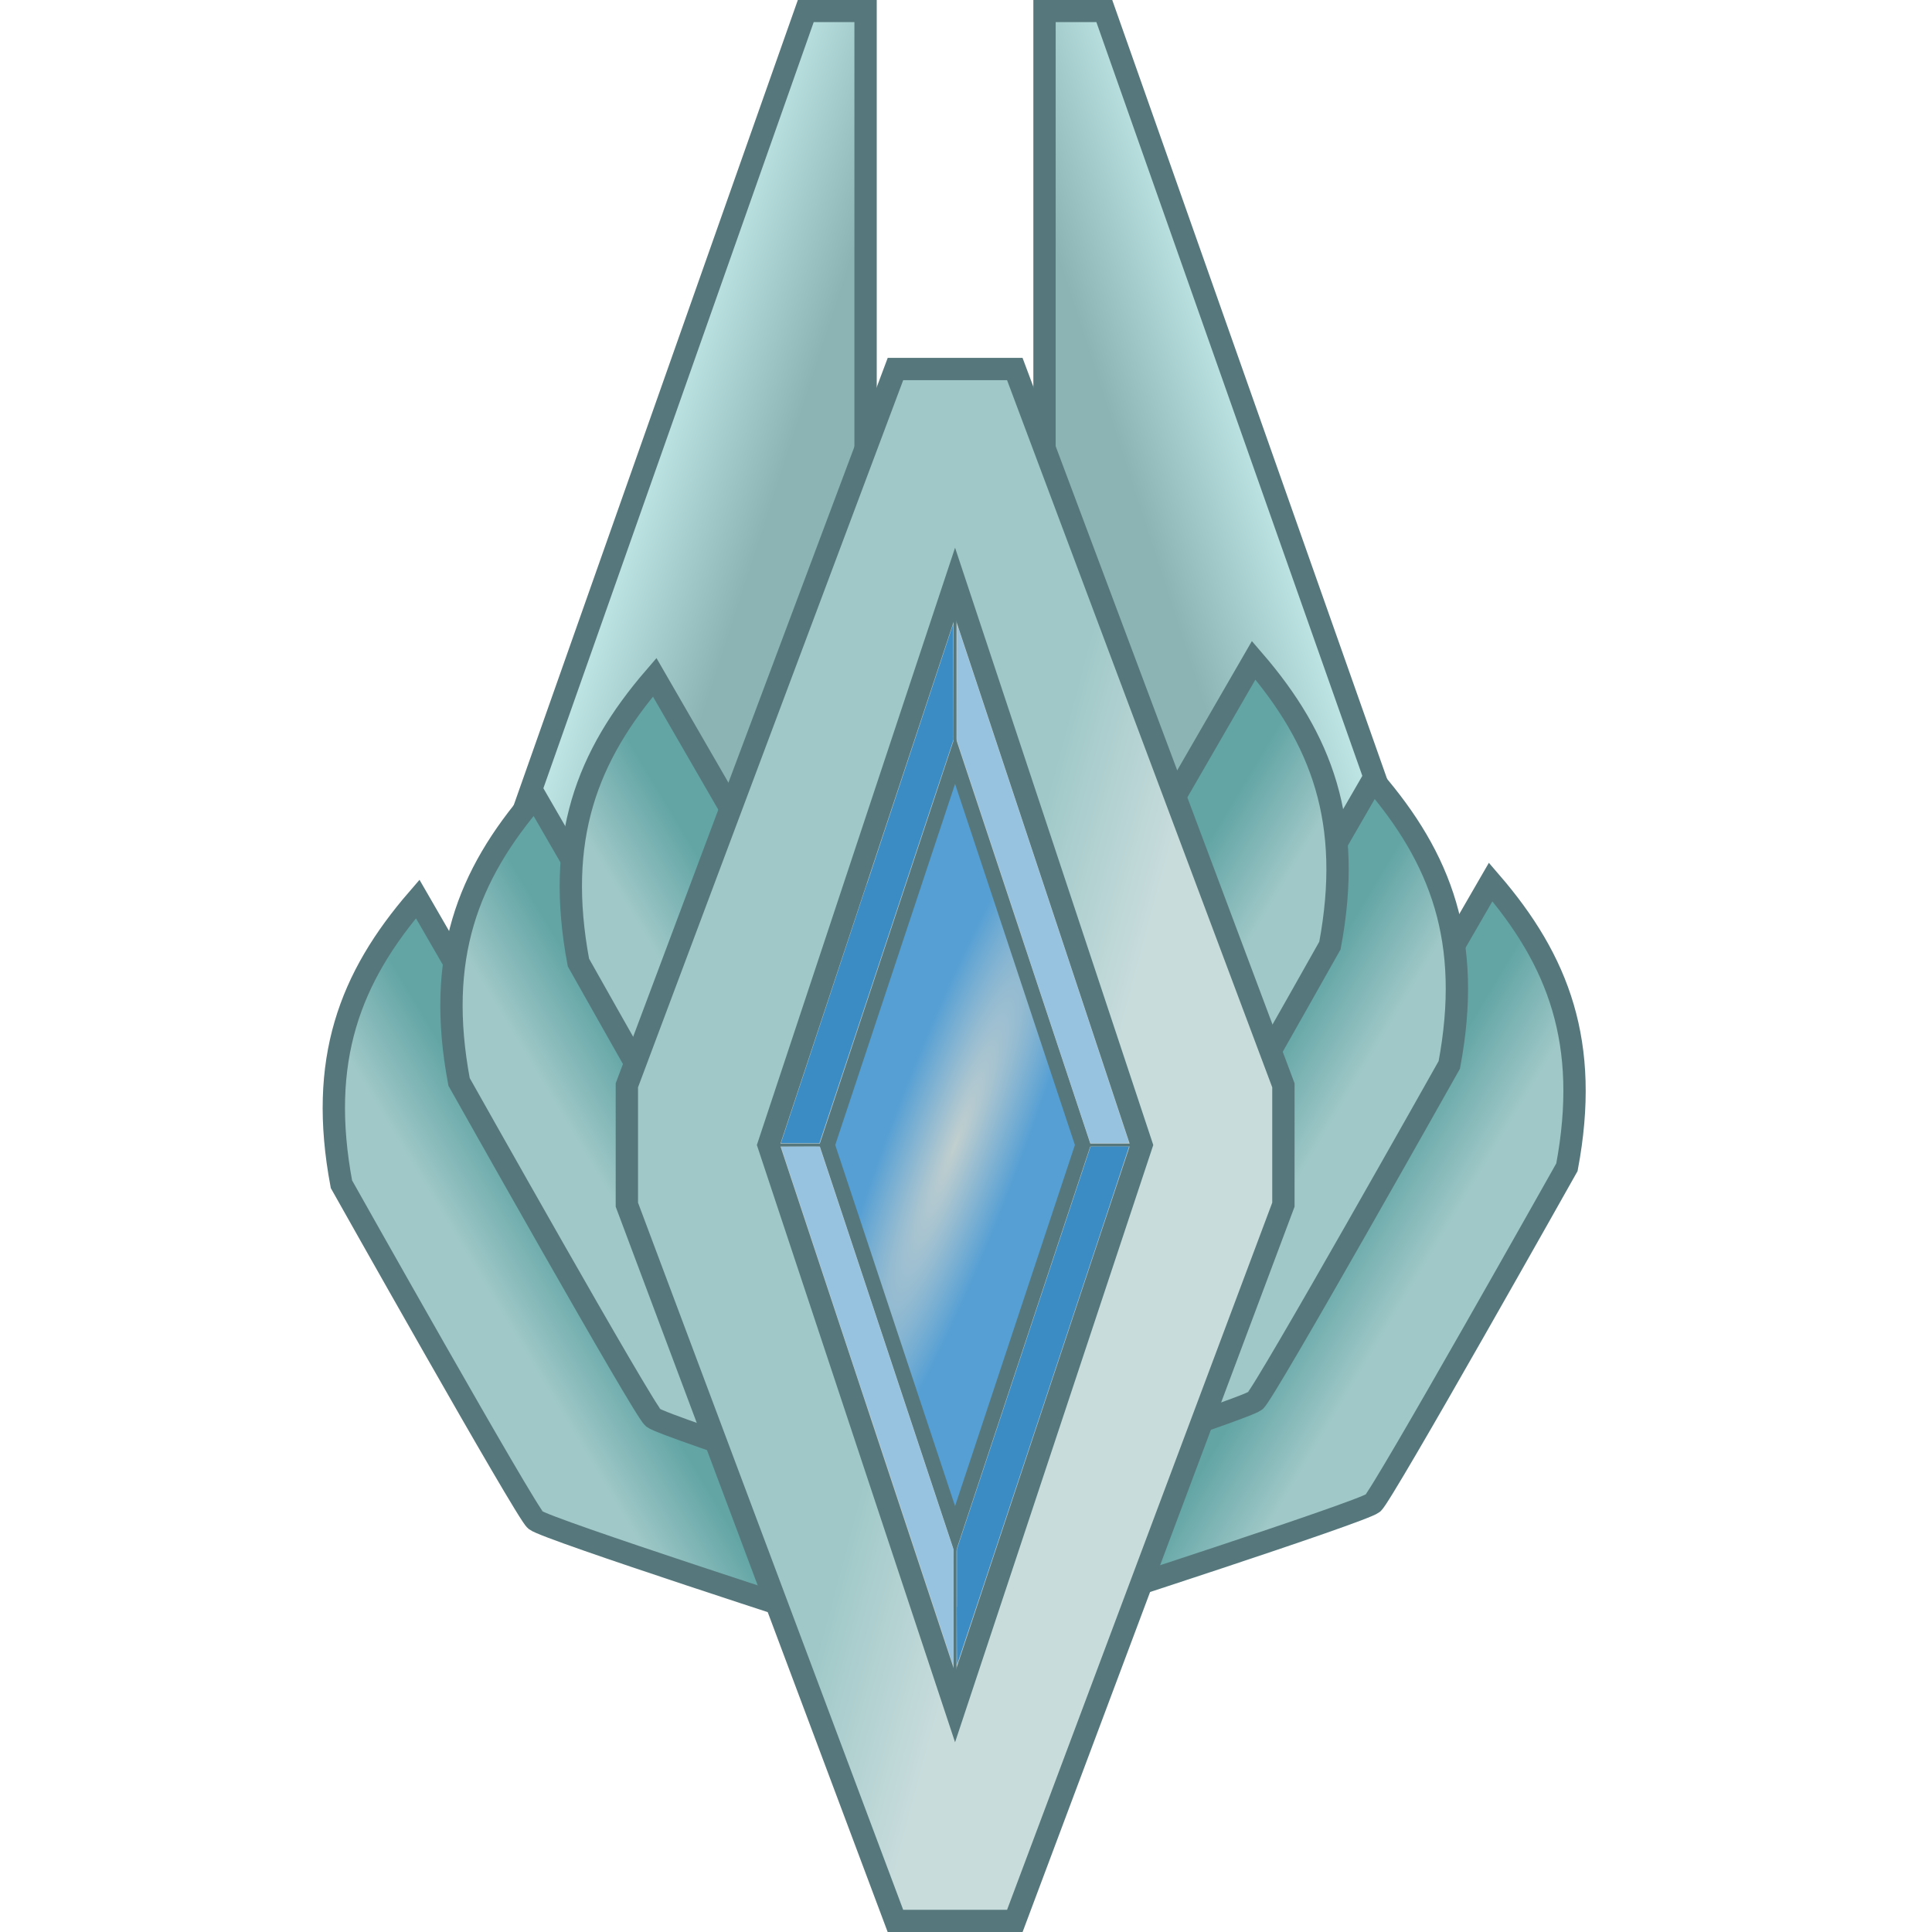
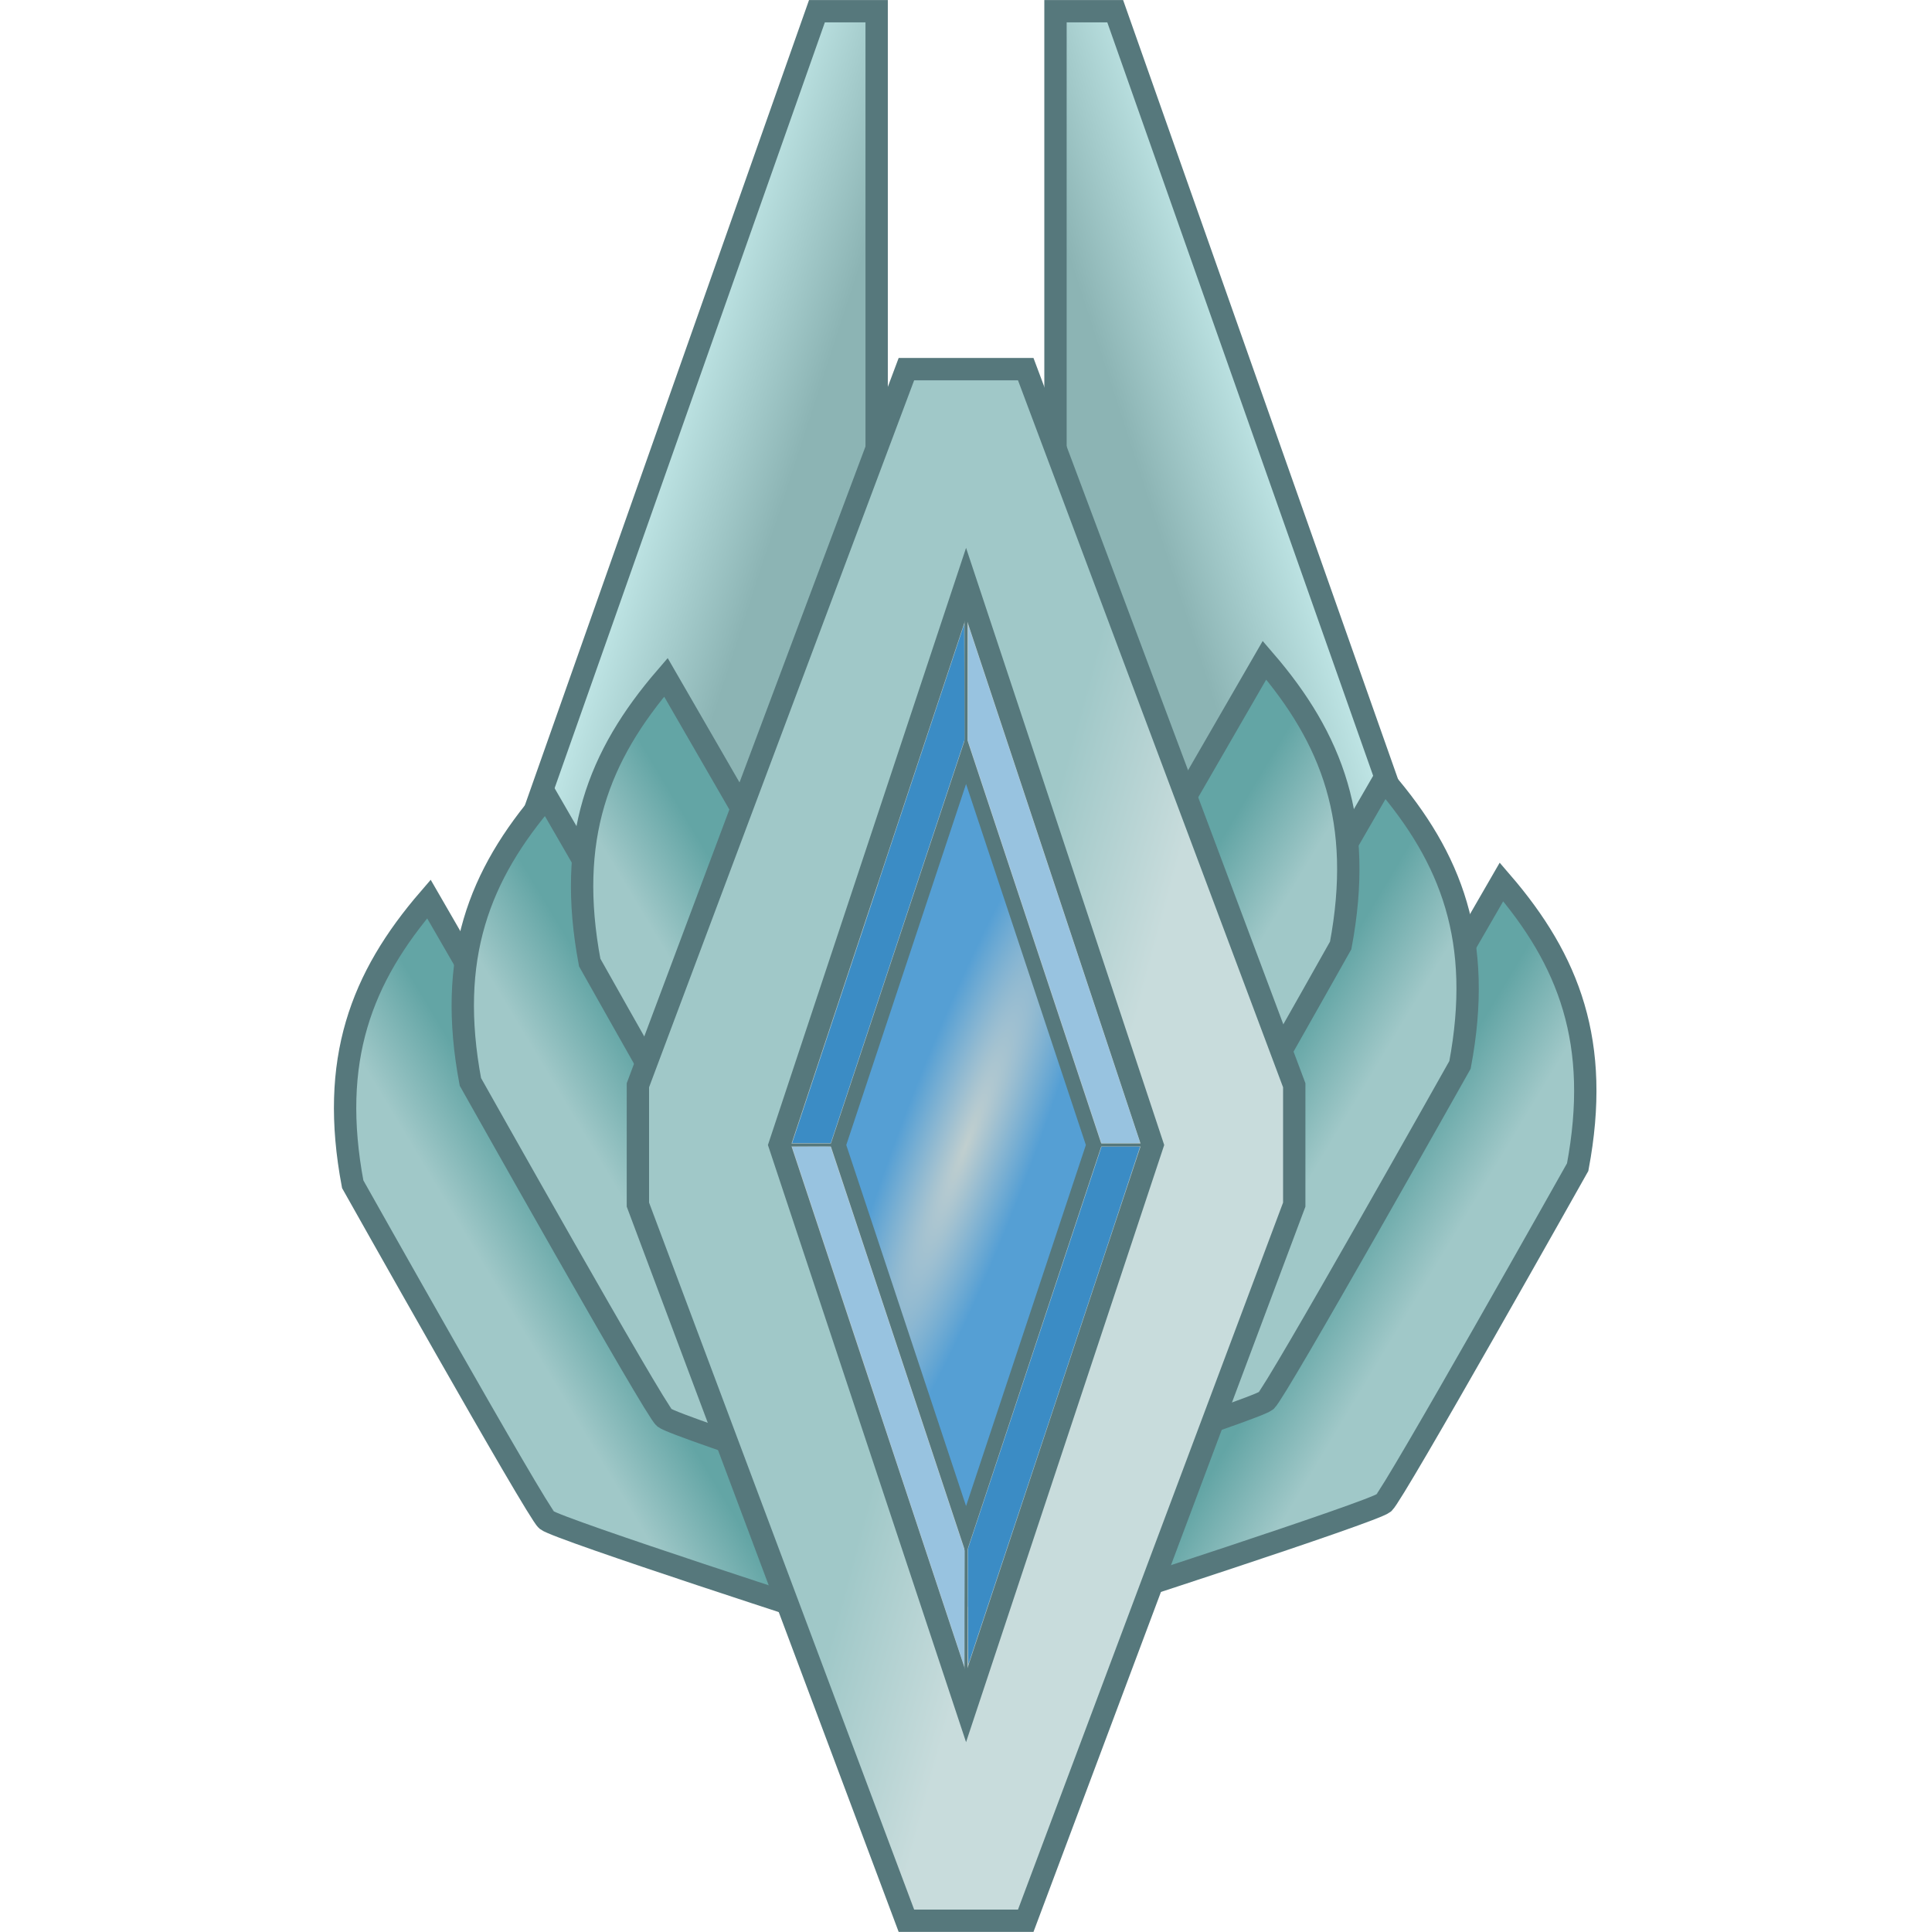
- <svg xmlns="http://www.w3.org/2000/svg" xmlns:xlink="http://www.w3.org/1999/xlink" width="12" height="12" viewBox="0 0 11.25 11.25" id="svg2" version="1.1">
+ <svg xmlns="http://www.w3.org/2000/svg" xmlns:xlink="http://www.w3.org/1999/xlink" version="1.1" id="svg2" viewBox="0 0 18.75 18.763" height="20.014" width="20">
  <defs id="defs4">
    <linearGradient id="linearGradient4440">
-       <stop style="stop-color:#8cb4b4;stop-opacity:1" offset="0" id="stop4442" />
-       <stop style="stop-color:#bfe5e5;stop-opacity:1" offset="1" id="stop4444" />
+       <stop id="stop4442" offset="0" style="stop-color:#8cb4b4;stop-opacity:1" />
+       <stop id="stop4444" offset="1" style="stop-color:#bfe5e5;stop-opacity:1" />
    </linearGradient>
    <linearGradient id="linearGradient4330">
-       <stop style="stop-color:#63a5a5;stop-opacity:1" offset="0" id="stop4332" />
-       <stop style="stop-color:#a0c8c8;stop-opacity:1" offset="1" id="stop4334" />
+       <stop id="stop4332" offset="0" style="stop-color:#63a5a5;stop-opacity:1" />
+       <stop id="stop4334" offset="1" style="stop-color:#a0c8c8;stop-opacity:1" />
    </linearGradient>
    <linearGradient id="linearGradient4210">
-       <stop style="stop-color:#a0c8c8;stop-opacity:1" offset="0" id="stop4212" />
-       <stop style="stop-color:#c8dcdc;stop-opacity:1" offset="1" id="stop4214" />
+       <stop id="stop4212" offset="0" style="stop-color:#a0c8c8;stop-opacity:1" />
+       <stop id="stop4214" offset="1" style="stop-color:#c8dcdc;stop-opacity:1" />
    </linearGradient>
    <linearGradient id="linearGradient4202">
-       <stop style="stop-color:#c1cfcf;stop-opacity:1" offset="0" id="stop4204" />
-       <stop style="stop-color:#559fd4;stop-opacity:1" offset="1" id="stop4206" />
+       <stop id="stop4204" offset="0" style="stop-color:#c1cfcf;stop-opacity:1" />
+       <stop id="stop4206" offset="1" style="stop-color:#559fd4;stop-opacity:1" />
    </linearGradient>
-     <radialGradient xlink:href="#linearGradient4202" id="radialGradient4208" cx="370" cy="692.362" fx="370" fy="692.362" r="96.471" gradientUnits="userSpaceOnUse" gradientTransform="matrix(0.4700457,0.05872973,-1.061821,0.9358633,931.2476,22.67585)" />
-     <linearGradient xlink:href="#linearGradient4210" id="linearGradient4216" x1="377.732" y1="659.652" x2="421.559" y2="671.42" gradientUnits="userSpaceOnUse" gradientTransform="matrix(0.01737804,0,0,0.01737804,45.14425,939.4975)" />
-     <linearGradient xlink:href="#linearGradient4330" id="linearGradient4336" x1="500" y1="722.362" x2="525" y2="737.362" gradientUnits="userSpaceOnUse" gradientTransform="matrix(0.01737804,0,0,0.01737804,45.14425,939.4975)" />
-     <linearGradient gradientTransform="matrix(0.01737804,0,0,0.01737804,44.45904,938.9014)" xlink:href="#linearGradient4330" id="linearGradient4336-9" x1="500" y1="722.362" x2="525" y2="737.362" gradientUnits="userSpaceOnUse" />
-     <linearGradient gradientTransform="matrix(0.01737804,0,0,0.01737804,43.76391,938.2063)" xlink:href="#linearGradient4330" id="linearGradient4336-9-6" x1="500" y1="722.362" x2="525" y2="737.362" gradientUnits="userSpaceOnUse" />
-     <linearGradient gradientTransform="matrix(-0.01737804,0,0,0.01737804,57.9941,939.5966)" xlink:href="#linearGradient4330" id="linearGradient4336-4" x1="500" y1="722.362" x2="525" y2="737.362" gradientUnits="userSpaceOnUse" />
-     <linearGradient gradientTransform="matrix(-0.01737804,0,0,0.01737804,58.67932,939.0005)" xlink:href="#linearGradient4330" id="linearGradient4336-9-4" x1="500" y1="722.362" x2="525" y2="737.362" gradientUnits="userSpaceOnUse" />
-     <linearGradient gradientTransform="matrix(-0.01737804,0,0,0.01737804,59.37444,938.3054)" xlink:href="#linearGradient4330" id="linearGradient4336-9-6-3" x1="500" y1="722.362" x2="525" y2="737.362" gradientUnits="userSpaceOnUse" />
-     <linearGradient xlink:href="#linearGradient4440" id="linearGradient4446" x1="435.023" y1="488.864" x2="477.093" y2="475.183" gradientUnits="userSpaceOnUse" gradientTransform="matrix(0.01737804,0,0,0.01737804,45.14425,939.4975)" />
-     <linearGradient gradientTransform="matrix(-0.01737804,0,0,0.01737804,58.00401,939.4975)" xlink:href="#linearGradient4440" id="linearGradient4446-8" x1="435.023" y1="488.864" x2="477.093" y2="475.183" gradientUnits="userSpaceOnUse" />
+     <radialGradient gradientTransform="matrix(0.4700457,0.05872973,-1.061821,0.9358633,931.2476,22.67585)" gradientUnits="userSpaceOnUse" r="96.471" fy="692.362" fx="370" cy="692.362" cx="370" id="radialGradient4208" xlink:href="#linearGradient4202" />
+     <linearGradient gradientTransform="matrix(0.02897733,0,0,0.02897733,40.85581,935.8743)" gradientUnits="userSpaceOnUse" y2="671.42" x2="421.559" y1="659.652" x1="377.732" id="linearGradient4216" xlink:href="#linearGradient4210" />
+     <linearGradient gradientTransform="matrix(0.02897733,0,0,0.02897733,40.85581,935.8743)" gradientUnits="userSpaceOnUse" y2="737.362" x2="525" y1="722.362" x1="500" id="linearGradient4336" xlink:href="#linearGradient4330" />
+     <linearGradient gradientUnits="userSpaceOnUse" y2="737.362" x2="525" y1="722.362" x1="500" id="linearGradient4336-9" xlink:href="#linearGradient4330" gradientTransform="matrix(0.02897733,0,0,0.02897733,39.71324,934.8804)" />
+     <linearGradient gradientUnits="userSpaceOnUse" y2="737.362" x2="525" y1="722.362" x1="500" id="linearGradient4336-9-6" xlink:href="#linearGradient4330" gradientTransform="matrix(0.02897733,0,0,0.02897733,38.55415,933.7213)" />
+     <linearGradient gradientUnits="userSpaceOnUse" y2="737.362" x2="525" y1="722.362" x1="500" id="linearGradient4336-4" xlink:href="#linearGradient4330" gradientTransform="matrix(-0.02897733,0,0,0.02897733,62.28254,936.0395)" />
+     <linearGradient gradientUnits="userSpaceOnUse" y2="737.362" x2="525" y1="722.362" x1="500" id="linearGradient4336-9-4" xlink:href="#linearGradient4330" gradientTransform="matrix(-0.02897733,0,0,0.02897733,63.42511,935.0455)" />
+     <linearGradient gradientUnits="userSpaceOnUse" y2="737.362" x2="525" y1="722.362" x1="500" id="linearGradient4336-9-6-3" xlink:href="#linearGradient4330" gradientTransform="matrix(-0.02897733,0,0,0.02897733,64.58421,933.8864)" />
+     <linearGradient gradientTransform="matrix(0.02897733,0,0,0.02897733,40.85581,935.8743)" gradientUnits="userSpaceOnUse" y2="475.183" x2="477.093" y1="488.864" x1="435.023" id="linearGradient4446" xlink:href="#linearGradient4440" />
+     <linearGradient gradientUnits="userSpaceOnUse" y2="475.183" x2="477.093" y1="488.864" x1="435.023" id="linearGradient4446-8" xlink:href="#linearGradient4440" gradientTransform="matrix(-0.02897733,0,0,0.02897733,62.29906,935.8743)" />
  </defs>
-   <g id="layer4" transform="translate(-46.01279,-944.8622)">
-     <path style="fill:url(#linearGradient4446);fill-opacity:1;fill-rule:evenodd;stroke:#56787c;stroke-width:0.13;stroke-linecap:butt;stroke-linejoin:miter;stroke-miterlimit:4;stroke-dasharray:none;stroke-opacity:1" d="m 52.443,944.926 2.085,5.909 h -2.433 v -5.909 z" id="path4303-2" />
-     <path style="fill:url(#linearGradient4446-8);fill-opacity:1;fill-rule:evenodd;stroke:#56787c;stroke-width:0.13;stroke-linecap:butt;stroke-linejoin:miter;stroke-miterlimit:4;stroke-dasharray:none;stroke-opacity:1" d="m 50.705,944.926 -2.085,5.909 h 2.433 v -5.909 z" id="path4303-2-5" />
+   <g transform="translate(-42.19414,-944.8172)" id="layer4">
+     <path id="path4303-2" d="m 53.026,944.926 3.477,9.852 h -4.057 v -9.852 z" style="fill:url(#linearGradient4446);fill-opacity:1;fill-rule:evenodd;stroke:#56787c;stroke-width:0.217;stroke-linecap:butt;stroke-linejoin:miter;stroke-miterlimit:4;stroke-dasharray:none;stroke-opacity:1" />
+     <path id="path4303-2-5" d="m 50.129,944.926 -3.477,9.852 h 4.057 v -9.852 z" style="fill:url(#linearGradient4446-8);fill-opacity:1;fill-rule:evenodd;stroke:#56787c;stroke-width:0.217;stroke-linecap:butt;stroke-linejoin:miter;stroke-miterlimit:4;stroke-dasharray:none;stroke-opacity:1" />
  </g>
-   <g id="layer3" transform="translate(-46.01279,-944.8622)">
-     <path style="display:inline;fill:url(#linearGradient4336);fill-opacity:1;fill-rule:evenodd;stroke:#56787c;stroke-width:0.13;stroke-linecap:butt;stroke-linejoin:miter;stroke-miterlimit:4;stroke-dasharray:none;stroke-opacity:1" d="m 52.259,954.211 c 0,0 1.682,-0.544 1.748,-0.596 0.055,-0.044 1.13,-1.956 1.13,-1.956 0.136,-0.723 -0.049,-1.203 -0.444,-1.661 z" id="path4218" />
-     <path style="display:inline;fill:url(#linearGradient4336-9);fill-opacity:1;fill-rule:evenodd;stroke:#56787c;stroke-width:0.13;stroke-linecap:butt;stroke-linejoin:miter;stroke-miterlimit:4;stroke-dasharray:none;stroke-opacity:1" d="m 51.574,953.615 c 0,0 1.682,-0.544 1.748,-0.596 0.055,-0.044 1.13,-1.956 1.13,-1.956 0.136,-0.723 -0.049,-1.203 -0.444,-1.661 z" id="path4218-9" />
-     <path style="display:inline;fill:url(#linearGradient4336-9-6);fill-opacity:1;fill-rule:evenodd;stroke:#56787c;stroke-width:0.13;stroke-linecap:butt;stroke-linejoin:miter;stroke-miterlimit:4;stroke-dasharray:none;stroke-opacity:1" d="m 50.879,952.92 c 0,0 1.682,-0.544 1.748,-0.596 0.055,-0.044 1.13,-1.956 1.13,-1.956 0.136,-0.723 -0.049,-1.203 -0.444,-1.661 z" id="path4218-9-3" />
-     <path style="display:inline;fill:url(#linearGradient4336-4);fill-opacity:1;fill-rule:evenodd;stroke:#56787c;stroke-width:0.13;stroke-linecap:butt;stroke-linejoin:miter;stroke-miterlimit:4;stroke-dasharray:none;stroke-opacity:1" d="m 50.879,954.31 c 0,0 -1.682,-0.543 -1.748,-0.596 -0.055,-0.044 -1.13,-1.956 -1.13,-1.956 -0.136,-0.723 0.049,-1.204 0.444,-1.661 z" id="path4218-7" />
-     <path style="display:inline;fill:url(#linearGradient4336-9-4);fill-opacity:1;fill-rule:evenodd;stroke:#56787c;stroke-width:0.13;stroke-linecap:butt;stroke-linejoin:miter;stroke-miterlimit:4;stroke-dasharray:none;stroke-opacity:1" d="m 51.564,953.714 c 0,0 -1.682,-0.544 -1.748,-0.596 -0.055,-0.044 -1.13,-1.956 -1.13,-1.956 -0.136,-0.723 0.049,-1.203 0.444,-1.661 z" id="path4218-9-6" />
-     <path style="display:inline;fill:url(#linearGradient4336-9-6-3);fill-opacity:1;fill-rule:evenodd;stroke:#56787c;stroke-width:0.13;stroke-linecap:butt;stroke-linejoin:miter;stroke-miterlimit:4;stroke-dasharray:none;stroke-opacity:1" d="m 52.259,953.019 c 0,0 -1.682,-0.544 -1.748,-0.596 -0.055,-0.044 -1.13,-1.956 -1.13,-1.956 -0.136,-0.723 0.049,-1.203 0.444,-1.661 z" id="path4218-9-3-2" />
+   <g transform="translate(-42.19414,-944.8172)" id="layer3">
+     <path id="path4218" d="m 52.72,960.408 c 0,0 2.805,-0.906 2.914,-0.994 0.092,-0.074 1.884,-3.262 1.884,-3.262 0.227,-1.206 -0.082,-2.007 -0.74,-2.77 z" style="display:inline;fill:url(#linearGradient4336);fill-opacity:1;fill-rule:evenodd;stroke:#56787c;stroke-width:0.217;stroke-linecap:butt;stroke-linejoin:miter;stroke-miterlimit:4;stroke-dasharray:none;stroke-opacity:1" />
+     <path id="path4218-9" d="m 51.577,959.415 c 0,0 2.805,-0.906 2.914,-0.994 0.092,-0.074 1.884,-3.262 1.884,-3.262 0.227,-1.206 -0.082,-2.007 -0.74,-2.77 z" style="display:inline;fill:url(#linearGradient4336-9);fill-opacity:1;fill-rule:evenodd;stroke:#56787c;stroke-width:0.217;stroke-linecap:butt;stroke-linejoin:miter;stroke-miterlimit:4;stroke-dasharray:none;stroke-opacity:1" />
+     <path id="path4218-9-3" d="m 50.418,958.255 c 0,0 2.805,-0.906 2.914,-0.994 0.092,-0.074 1.884,-3.262 1.884,-3.262 0.227,-1.206 -0.082,-2.007 -0.74,-2.77 z" style="display:inline;fill:url(#linearGradient4336-9-6);fill-opacity:1;fill-rule:evenodd;stroke:#56787c;stroke-width:0.217;stroke-linecap:butt;stroke-linejoin:miter;stroke-miterlimit:4;stroke-dasharray:none;stroke-opacity:1" />
+     <path id="path4218-7" d="m 50.418,960.574 c 0,0 -2.805,-0.906 -2.914,-0.994 -0.092,-0.074 -1.884,-3.262 -1.884,-3.262 -0.227,-1.206 0.082,-2.007 0.74,-2.77 z" style="display:inline;fill:url(#linearGradient4336-4);fill-opacity:1;fill-rule:evenodd;stroke:#56787c;stroke-width:0.217;stroke-linecap:butt;stroke-linejoin:miter;stroke-miterlimit:4;stroke-dasharray:none;stroke-opacity:1" />
+     <path id="path4218-9-6" d="m 51.561,959.58 c 0,0 -2.805,-0.906 -2.914,-0.994 -0.092,-0.074 -1.884,-3.262 -1.884,-3.262 -0.227,-1.206 0.082,-2.007 0.74,-2.77 z" style="display:inline;fill:url(#linearGradient4336-9-4);fill-opacity:1;fill-rule:evenodd;stroke:#56787c;stroke-width:0.217;stroke-linecap:butt;stroke-linejoin:miter;stroke-miterlimit:4;stroke-dasharray:none;stroke-opacity:1" />
+     <path id="path4218-9-3-2" d="m 52.72,958.421 c 0,0 -2.805,-0.906 -2.914,-0.994 -0.092,-0.074 -1.884,-3.262 -1.884,-3.262 -0.227,-1.206 0.082,-2.007 0.74,-2.77 z" style="display:inline;fill:url(#linearGradient4336-9-6-3);fill-opacity:1;fill-rule:evenodd;stroke:#56787c;stroke-width:0.217;stroke-linecap:butt;stroke-linejoin:miter;stroke-miterlimit:4;stroke-dasharray:none;stroke-opacity:1" />
  </g>
-   <g id="layer1" style="display:inline" transform="translate(-46.01279,-944.8622)">
-     <path style="fill:url(#linearGradient4216);fill-opacity:1;fill-rule:evenodd;stroke:#56787c;stroke-width:0.13;stroke-linecap:butt;stroke-linejoin:miter;stroke-miterlimit:4;stroke-dasharray:none;stroke-opacity:1" d="m 51.227,956.048 -1.564,-4.171 v -0.695 l 1.564,-4.171 h 0.695 l 1.564,4.171 v 0.695 l -1.564,4.171 z" id="path4138" />
+   <g transform="translate(-42.19414,-944.8172)" style="display:inline" id="layer1">
+     <path id="path4138" d="m 50.998,963.471 -2.608,-6.955 v -1.159 l 2.608,-6.955 h 1.159 l 2.608,6.955 v 1.159 l -2.608,6.955 z" style="fill:url(#linearGradient4216);fill-opacity:1;fill-rule:evenodd;stroke:#56787c;stroke-width:0.217;stroke-linecap:butt;stroke-linejoin:miter;stroke-miterlimit:4;stroke-dasharray:none;stroke-opacity:1" />
  </g>
-   <g id="layer2" style="display:inline" transform="translate(-46.01279,-944.8622)">
-     <path style="opacity:1;fill:#bccccc;fill-opacity:1;stroke:#56787c;stroke-width:7.969;stroke-linejoin:miter;stroke-miterlimit:4;stroke-dasharray:none;stroke-dashoffset:0;stroke-opacity:1" id="path4140-0" d="M 370,783.198 279.164,692.362 370,601.526 l 90.836,90.836 z" transform="matrix(0.01196372,0,0,0.0360518,47.14755,926.5686)" />
-     <path style="opacity:1;fill:url(#radialGradient4208);fill-opacity:1;stroke:#56787c;stroke-width:7.969;stroke-linejoin:miter;stroke-miterlimit:4;stroke-dasharray:none;stroke-dashoffset:0;stroke-opacity:1" id="path4140-0-8" d="M 370,783.198 279.164,692.362 370,601.526 l 90.836,90.836 z" transform="matrix(0.00818975,0,0,0.02467922,48.54392,934.4425)" />
-     <path style="fill:none;fill-rule:evenodd;stroke:#56787c;stroke-width:0.017px;stroke-linecap:butt;stroke-linejoin:miter;stroke-opacity:1" d="m 52.318,951.53 h 0.343" id="path4174" />
-     <path style="fill:none;fill-rule:evenodd;stroke:#56787c;stroke-width:0.017px;stroke-linecap:butt;stroke-linejoin:miter;stroke-opacity:1" d="M 51.574,949.288 V 948.255" id="path4176" />
-     <path style="fill:none;fill-rule:evenodd;stroke:#56787c;stroke-width:0.017px;stroke-linecap:butt;stroke-linejoin:miter;stroke-opacity:1" d="M 50.83,951.53 H 50.487" id="path4178" />
-     <path style="fill:none;fill-rule:evenodd;stroke:#56787c;stroke-width:0.017px;stroke-linecap:butt;stroke-linejoin:miter;stroke-opacity:1" d="m 51.574,953.771 v 1.033" id="path4180" />
-     <path style="opacity:1;fill:#98c3e0;fill-opacity:1;stroke:none;stroke-width:0.029;stroke-linejoin:miter;stroke-miterlimit:4;stroke-dasharray:none;stroke-dashoffset:0;stroke-opacity:1" d="m 51.974,950.346 -0.389,-1.173 0.001,-0.335 0.001,-0.335 0.499,1.503 c 0.274,0.827 0.499,1.505 0.5,1.508 0.002,0.004 -0.022,0.005 -0.111,0.005 l -0.113,-2e-5 -0.389,-1.173 z" id="path4194" />
-     <path style="opacity:1;fill:#3b8cc5;fill-opacity:1;stroke:none;stroke-width:0.029;stroke-linejoin:miter;stroke-miterlimit:4;stroke-dasharray:none;stroke-dashoffset:0;stroke-opacity:1" d="m 51.062,950.008 0.501,-1.511 0.001,0.336 0.001,0.336 -0.123,0.369 c -0.067,0.203 -0.243,0.731 -0.39,1.175 l -0.268,0.806 h -0.112 -0.112 l 0.501,-1.511 z" id="path4196" />
-     <path style="opacity:1;fill:#3b8cc5;fill-opacity:1;stroke:none;stroke-width:0.029;stroke-linejoin:miter;stroke-miterlimit:4;stroke-dasharray:none;stroke-dashoffset:0;stroke-opacity:1" d="m 51.585,954.22 1.04e-4,-0.337 0.389,-1.172 0.389,-1.172 0.112,-7.5e-4 c 0.062,-7.5e-4 0.112,-2e-5 0.112,7.5e-4 0,0.004 -0.999,3.013 -1.001,3.015 -7.47e-4,7.6e-4 -0.002,-0.15 -0.002,-0.335 z" id="path4198" />
-     <path style="opacity:1;fill:#98c3e0;fill-opacity:1;stroke:none;stroke-width:0.029;stroke-linejoin:miter;stroke-miterlimit:4;stroke-dasharray:none;stroke-dashoffset:0;stroke-opacity:1" d="m 51.062,953.051 -0.501,-1.511 0.111,-7.5e-4 c 0.061,-7.5e-4 0.112,-3.7e-4 0.113,3.7e-4 7.47e-4,7.6e-4 0.177,0.53 0.391,1.176 l 0.39,1.175 -0.001,0.335 -0.001,0.335 -0.501,-1.511 z" id="path4200" />
+   <g transform="translate(-42.19414,-944.8172)" style="display:inline" id="layer2">
+     <path transform="matrix(0.01994912,0,0,0.06011523,44.19626,914.3157)" d="M 370,783.198 279.164,692.362 370,601.526 l 90.836,90.836 z" id="path4140-0" style="opacity:1;fill:#bccccc;fill-opacity:1;stroke:#56787c;stroke-width:7.969;stroke-linejoin:miter;stroke-miterlimit:4;stroke-dasharray:none;stroke-dashoffset:0;stroke-opacity:1" />
+     <path transform="matrix(0.01365615,0,0,0.04115182,46.52466,927.4453)" d="M 370,783.198 279.164,692.362 370,601.526 l 90.836,90.836 z" id="path4140-0-8" style="opacity:1;fill:url(#radialGradient4208);fill-opacity:1;stroke:#56787c;stroke-width:7.969;stroke-linejoin:miter;stroke-miterlimit:4;stroke-dasharray:none;stroke-dashoffset:0;stroke-opacity:1" />
+     <path id="path4174" d="m 52.818,955.937 h 0.572" style="fill:none;fill-rule:evenodd;stroke:#56787c;stroke-width:0.029px;stroke-linecap:butt;stroke-linejoin:miter;stroke-opacity:1" />
+     <path id="path4176" d="M 51.577,952.199 V 950.477" style="fill:none;fill-rule:evenodd;stroke:#56787c;stroke-width:0.029px;stroke-linecap:butt;stroke-linejoin:miter;stroke-opacity:1" />
+     <path id="path4178" d="M 50.337,955.937 H 49.765" style="fill:none;fill-rule:evenodd;stroke:#56787c;stroke-width:0.029px;stroke-linecap:butt;stroke-linejoin:miter;stroke-opacity:1" />
+     <path id="path4180" d="m 51.577,959.675 v 1.723" style="fill:none;fill-rule:evenodd;stroke:#56787c;stroke-width:0.029px;stroke-linecap:butt;stroke-linejoin:miter;stroke-opacity:1" />
+     <path id="path4194" d="m 52.244,953.964 -0.649,-1.955 0.002,-0.559 0.002,-0.559 0.832,2.506 c 0.457,1.378 0.833,2.51 0.835,2.514 0.003,0.007 -0.037,0.008 -0.185,0.008 l -0.188,-3e-5 -0.649,-1.955 z" style="opacity:1;fill:#98c3e0;fill-opacity:1;stroke:none;stroke-width:0.049;stroke-linejoin:miter;stroke-miterlimit:4;stroke-dasharray:none;stroke-dashoffset:0;stroke-opacity:1" />
+     <path id="path4196" d="m 50.723,953.4 0.836,-2.519 0.002,0.56 0.002,0.56 -0.204,0.615 c -0.112,0.338 -0.405,1.22 -0.65,1.959 l -0.446,1.344 H 50.075 49.888 l 0.836,-2.519 z" style="opacity:1;fill:#3b8cc5;fill-opacity:1;stroke:none;stroke-width:0.049;stroke-linejoin:miter;stroke-miterlimit:4;stroke-dasharray:none;stroke-dashoffset:0;stroke-opacity:1" />
+     <path id="path4198" d="m 51.595,960.424 1.74e-4,-0.562 0.649,-1.954 0.649,-1.954 0.187,-0.001 c 0.103,-10e-4 0.187,-3e-5 0.187,0.001 0,0.007 -1.666,5.025 -1.668,5.028 -0.001,10e-4 -0.003,-0.25 -0.003,-0.559 z" style="opacity:1;fill:#3b8cc5;fill-opacity:1;stroke:none;stroke-width:0.049;stroke-linejoin:miter;stroke-miterlimit:4;stroke-dasharray:none;stroke-dashoffset:0;stroke-opacity:1" />
+     <path id="path4200" d="m 50.724,958.474 -0.836,-2.519 0.185,-0.001 c 0.102,-10e-4 0.186,-6.1e-4 0.188,6.2e-4 0.001,10e-4 0.295,0.884 0.652,1.962 l 0.65,1.959 -0.002,0.559 -0.002,0.559 -0.836,-2.519 z" style="opacity:1;fill:#98c3e0;fill-opacity:1;stroke:none;stroke-width:0.049;stroke-linejoin:miter;stroke-miterlimit:4;stroke-dasharray:none;stroke-dashoffset:0;stroke-opacity:1" />
  </g>
</svg>
